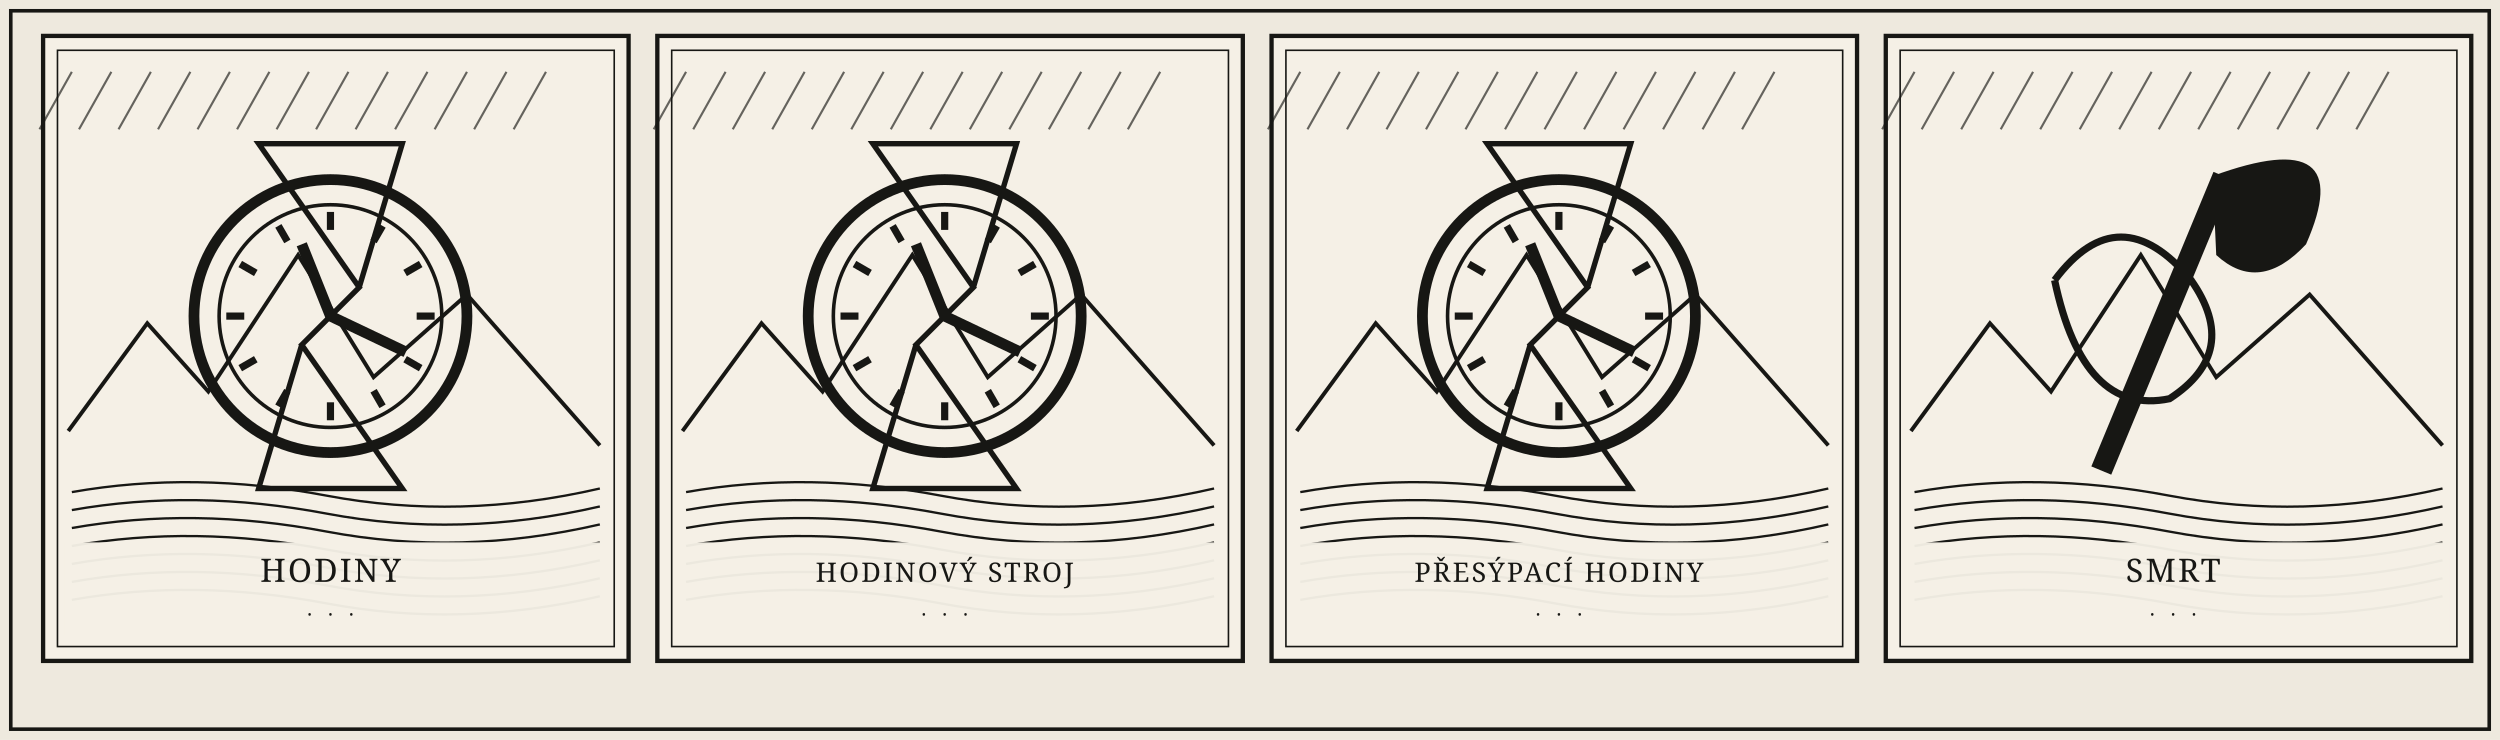
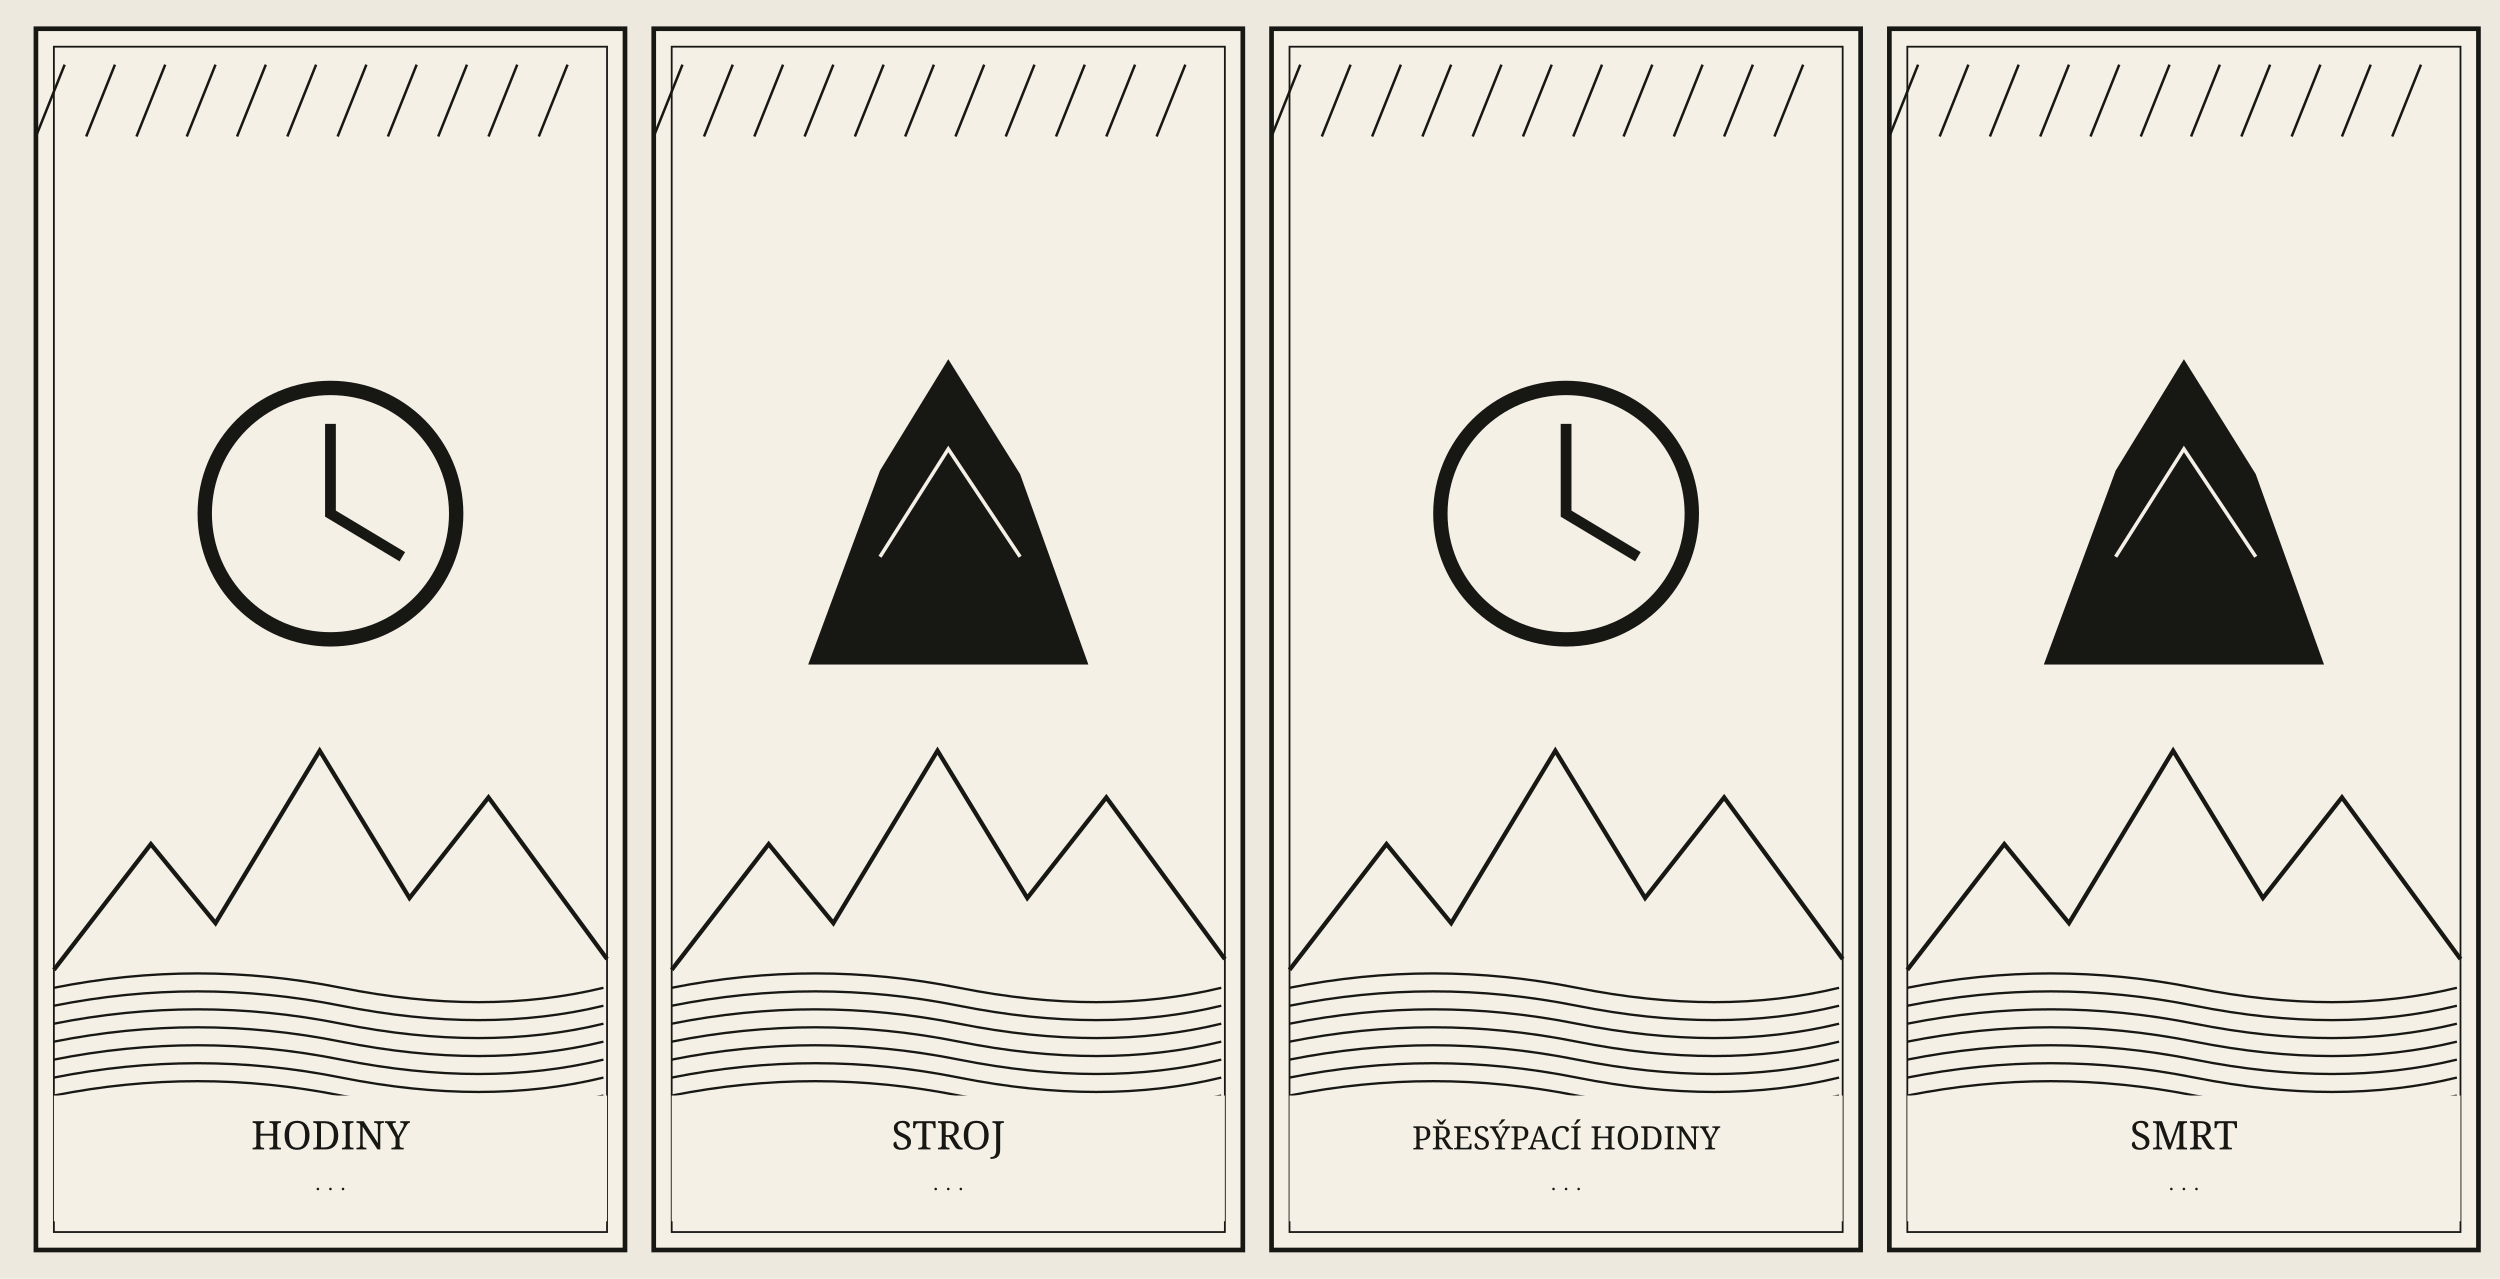
- <svg xmlns="http://www.w3.org/2000/svg" viewBox="0 0 696 206" role="img" aria-labelledby="title desc">
-   <defs>
-     <filter id="paper">
-       <feTurbulence type="fractalNoise" baseFrequency=".75" numOctaves="2" seed="5" />
-       <feColorMatrix values="0 0 0 0 .92 0 0 0 0 .9 0 0 0 0 .83 0 0 0 .12 0" />
-     </filter>
-   </defs>
-   <rect width="696" height="206" fill="#eee9de" />
-   <rect x="3" y="3" width="690" height="200" fill="none" stroke="#171714" stroke-width="1" />
+ <svg xmlns="http://www.w3.org/2000/svg" viewBox="0 0 696 356">
+   <rect width="696" height="356" fill="#eee9de" />
  <g>
-     <rect x="12" y="10" width="163" height="174" fill="#f5f0e6" stroke="#171714" stroke-width="1.2" />
-     <rect x="16" y="14" width="155" height="166" fill="none" stroke="#171714" stroke-width=".45" />
-     <path d="M20 20 l-9 16" stroke="#171714" stroke-width=".6" opacity=".65" />
-     <path d="M31 20 l-9 16" stroke="#171714" stroke-width=".6" opacity=".65" />
-     <path d="M42 20 l-9 16" stroke="#171714" stroke-width=".6" opacity=".65" />
-     <path d="M53 20 l-9 16" stroke="#171714" stroke-width=".6" opacity=".65" />
-     <path d="M64 20 l-9 16" stroke="#171714" stroke-width=".6" opacity=".65" />
-     <path d="M75 20 l-9 16" stroke="#171714" stroke-width=".6" opacity=".65" />
-     <path d="M86 20 l-9 16" stroke="#171714" stroke-width=".6" opacity=".65" />
-     <path d="M97 20 l-9 16" stroke="#171714" stroke-width=".6" opacity=".65" />
-     <path d="M108 20 l-9 16" stroke="#171714" stroke-width=".6" opacity=".65" />
-     <path d="M119 20 l-9 16" stroke="#171714" stroke-width=".6" opacity=".65" />
-     <path d="M130 20 l-9 16" stroke="#171714" stroke-width=".6" opacity=".65" />
-     <path d="M141 20 l-9 16" stroke="#171714" stroke-width=".6" opacity=".65" />
-     <path d="M152 20 l-9 16" stroke="#171714" stroke-width=".6" opacity=".65" />
-     <path d="M19 120L41 90L58 109L83 71L104 105L130 82L167 124" fill="none" stroke="#171714" stroke-width="1.1" />
-     <circle cx="92" cy="88" r="38" fill="none" stroke="#171714" stroke-width="3" />
-     <circle cx="92" cy="88" r="31" fill="none" stroke="#171714" stroke-width="1" />
-     <path d="M92 59L92 64" stroke="#171714" stroke-width="2" />
-     <path d="M106.5 62.885L104 67.215" stroke="#171714" stroke-width="2" />
-     <path d="M117.115 73.5L112.785 76" stroke="#171714" stroke-width="2" />
-     <path d="M121 88L116 88" stroke="#171714" stroke-width="2" />
-     <path d="M117.115 102.5L112.785 100" stroke="#171714" stroke-width="2" />
-     <path d="M106.5 113.115L104 108.785" stroke="#171714" stroke-width="2" />
-     <path d="M92 117L92 112" stroke="#171714" stroke-width="2" />
-     <path d="M77.5 113.115L80 108.785" stroke="#171714" stroke-width="2" />
-     <path d="M66.885 102.5L71.215 100" stroke="#171714" stroke-width="2" />
-     <path d="M63 88L68 88" stroke="#171714" stroke-width="2" />
-     <path d="M66.885 73.5L71.215 76" stroke="#171714" stroke-width="2" />
-     <path d="M77.5 62.885L80 67.215" stroke="#171714" stroke-width="2" />
-     <path d="M92 88L84 68M92 88L113 98" stroke="#171714" stroke-width="3" />
-     <path d="M72 40L112 40L100 80L84 96L112 136L72 136L84 96L100 80Z" fill="none" stroke="#171714" stroke-width="1.5" />
-     <path d="M20 137 Q54 131 91 138 T167 136" fill="none" stroke="#171714" stroke-width=".65" />
-     <path d="M20 142 Q54 136 91 143 T167 141" fill="none" stroke="#171714" stroke-width=".65" />
-     <path d="M20 147 Q54 141 91 148 T167 146" fill="none" stroke="#171714" stroke-width=".65" />
-     <path d="M20 152 Q54 146 91 153 T167 151" fill="none" stroke="#171714" stroke-width=".65" />
-     <path d="M20 157 Q54 151 91 158 T167 156" fill="none" stroke="#171714" stroke-width=".65" />
-     <path d="M20 162 Q54 156 91 163 T167 161" fill="none" stroke="#171714" stroke-width=".65" />
-     <path d="M20 167 Q54 161 91 168 T167 166" fill="none" stroke="#171714" stroke-width=".65" />
-     <rect x="18" y="151" width="151" height="26" fill="#f5f0e6" opacity=".96" />
-     <text x="92" y="162" text-anchor="middle" font-family="Georgia,serif" font-size="9" letter-spacing=".6" fill="#171714">HODINY</text>
-     <text x="92" y="173" text-anchor="middle" font-family="Georgia,serif" font-size="5.5" letter-spacing="1.5" fill="#171714">· · ·</text>
+     <rect x="10" y="8" width="164" height="340" fill="#f5f0e6" stroke="#171714" stroke-width="1.3" />
+     <rect x="15" y="13" width="154" height="330" fill="none" stroke="#171714" stroke-width=".5" />
+     <path d="M18 18l-8 20" stroke="#171714" stroke-width=".7" />
+     <path d="M32 18l-8 20" stroke="#171714" stroke-width=".7" />
+     <path d="M46 18l-8 20" stroke="#171714" stroke-width=".7" />
+     <path d="M60 18l-8 20" stroke="#171714" stroke-width=".7" />
+     <path d="M74 18l-8 20" stroke="#171714" stroke-width=".7" />
+     <path d="M88 18l-8 20" stroke="#171714" stroke-width=".7" />
+     <path d="M102 18l-8 20" stroke="#171714" stroke-width=".7" />
+     <path d="M116 18l-8 20" stroke="#171714" stroke-width=".7" />
+     <path d="M130 18l-8 20" stroke="#171714" stroke-width=".7" />
+     <path d="M144 18l-8 20" stroke="#171714" stroke-width=".7" />
+     <path d="M158 18l-8 20" stroke="#171714" stroke-width=".7" />
+     <path d="M15 270l27 -35 18 22 29 -48 25 41 22 -28 33 45" fill="none" stroke="#171714" stroke-width="1.2" />
+     <circle cx="92" cy="143" r="35" fill="none" stroke="#171714" stroke-width="4" />
+     <path d="M92 118V143L112 155" stroke="#171714" stroke-width="3" fill="none" />
+     <path d="M15 275q40 -8 80 0t73 0" stroke="#171714" stroke-width=".65" fill="none" />
+     <path d="M15 280q40 -8 80 0t73 0" stroke="#171714" stroke-width=".65" fill="none" />
+     <path d="M15 285q40 -8 80 0t73 0" stroke="#171714" stroke-width=".65" fill="none" />
+     <path d="M15 290q40 -8 80 0t73 0" stroke="#171714" stroke-width=".65" fill="none" />
+     <path d="M15 295q40 -8 80 0t73 0" stroke="#171714" stroke-width=".65" fill="none" />
+     <path d="M15 300q40 -8 80 0t73 0" stroke="#171714" stroke-width=".65" fill="none" />
+     <path d="M15 305q40 -8 80 0t73 0" stroke="#171714" stroke-width=".65" fill="none" />
+     <path d="M15 310q40 -8 80 0t73 0" stroke="#171714" stroke-width=".65" fill="none" />
+     <path d="M15 315q40 -8 80 0t73 0" stroke="#171714" stroke-width=".65" fill="none" />
+     <path d="M15 320q40 -8 80 0t73 0" stroke="#171714" stroke-width=".65" fill="none" />
+     <path d="M15 325q40 -8 80 0t73 0" stroke="#171714" stroke-width=".65" fill="none" />
+     <rect x="15" y="305" width="154" height="35" fill="#f5f0e6" />
+     <text x="92" y="320" text-anchor="middle" font-family="Georgia,serif" font-size="11" fill="#171714">HODINY</text>
+     <text x="92" y="333" text-anchor="middle" font-size="6" fill="#171714">· · ·</text>
  </g>
  <g>
-     <rect x="183" y="10" width="163" height="174" fill="#f5f0e6" stroke="#171714" stroke-width="1.2" />
-     <rect x="187" y="14" width="155" height="166" fill="none" stroke="#171714" stroke-width=".45" />
-     <path d="M191 20 l-9 16" stroke="#171714" stroke-width=".6" opacity=".65" />
-     <path d="M202 20 l-9 16" stroke="#171714" stroke-width=".6" opacity=".65" />
-     <path d="M213 20 l-9 16" stroke="#171714" stroke-width=".6" opacity=".65" />
-     <path d="M224 20 l-9 16" stroke="#171714" stroke-width=".6" opacity=".65" />
-     <path d="M235 20 l-9 16" stroke="#171714" stroke-width=".6" opacity=".65" />
-     <path d="M246 20 l-9 16" stroke="#171714" stroke-width=".6" opacity=".65" />
-     <path d="M257 20 l-9 16" stroke="#171714" stroke-width=".6" opacity=".65" />
-     <path d="M268 20 l-9 16" stroke="#171714" stroke-width=".6" opacity=".65" />
-     <path d="M279 20 l-9 16" stroke="#171714" stroke-width=".6" opacity=".65" />
-     <path d="M290 20 l-9 16" stroke="#171714" stroke-width=".6" opacity=".65" />
-     <path d="M301 20 l-9 16" stroke="#171714" stroke-width=".6" opacity=".65" />
-     <path d="M312 20 l-9 16" stroke="#171714" stroke-width=".6" opacity=".65" />
-     <path d="M323 20 l-9 16" stroke="#171714" stroke-width=".6" opacity=".65" />
-     <path d="M190 120L212 90L229 109L254 71L275 105L301 82L338 124" fill="none" stroke="#171714" stroke-width="1.1" />
-     <circle cx="263" cy="88" r="38" fill="none" stroke="#171714" stroke-width="3" />
-     <circle cx="263" cy="88" r="31" fill="none" stroke="#171714" stroke-width="1" />
-     <path d="M263 59L263 64" stroke="#171714" stroke-width="2" />
-     <path d="M277.5 62.885L275 67.215" stroke="#171714" stroke-width="2" />
-     <path d="M288.115 73.5L283.785 76" stroke="#171714" stroke-width="2" />
-     <path d="M292 88L287 88" stroke="#171714" stroke-width="2" />
-     <path d="M288.115 102.5L283.785 100" stroke="#171714" stroke-width="2" />
-     <path d="M277.5 113.115L275 108.785" stroke="#171714" stroke-width="2" />
-     <path d="M263 117L263 112" stroke="#171714" stroke-width="2" />
-     <path d="M248.5 113.115L251 108.785" stroke="#171714" stroke-width="2" />
-     <path d="M237.885 102.5L242.215 100" stroke="#171714" stroke-width="2" />
-     <path d="M234 88L239 88" stroke="#171714" stroke-width="2" />
-     <path d="M237.885 73.5L242.215 76" stroke="#171714" stroke-width="2" />
-     <path d="M248.5 62.885L251 67.215" stroke="#171714" stroke-width="2" />
-     <path d="M263 88L255 68M263 88L284 98" stroke="#171714" stroke-width="3" />
-     <path d="M243 40L283 40L271 80L255 96L283 136L243 136L255 96L271 80Z" fill="none" stroke="#171714" stroke-width="1.5" />
-     <path d="M191 137 Q225 131 262 138 T338 136" fill="none" stroke="#171714" stroke-width=".65" />
-     <path d="M191 142 Q225 136 262 143 T338 141" fill="none" stroke="#171714" stroke-width=".65" />
-     <path d="M191 147 Q225 141 262 148 T338 146" fill="none" stroke="#171714" stroke-width=".65" />
-     <path d="M191 152 Q225 146 262 153 T338 151" fill="none" stroke="#171714" stroke-width=".65" />
-     <path d="M191 157 Q225 151 262 158 T338 156" fill="none" stroke="#171714" stroke-width=".65" />
-     <path d="M191 162 Q225 156 262 163 T338 161" fill="none" stroke="#171714" stroke-width=".65" />
-     <path d="M191 167 Q225 161 262 168 T338 166" fill="none" stroke="#171714" stroke-width=".65" />
-     <rect x="189" y="151" width="151" height="26" fill="#f5f0e6" opacity=".96" />
-     <text x="263" y="162" text-anchor="middle" font-family="Georgia,serif" font-size="7.5" letter-spacing=".6" fill="#171714">HODINOVÝ STROJ</text>
-     <text x="263" y="173" text-anchor="middle" font-family="Georgia,serif" font-size="5.5" letter-spacing="1.5" fill="#171714">· · ·</text>
+     <rect x="182" y="8" width="164" height="340" fill="#f5f0e6" stroke="#171714" stroke-width="1.3" />
+     <rect x="187" y="13" width="154" height="330" fill="none" stroke="#171714" stroke-width=".5" />
+     <path d="M190 18l-8 20" stroke="#171714" stroke-width=".7" />
+     <path d="M204 18l-8 20" stroke="#171714" stroke-width=".7" />
+     <path d="M218 18l-8 20" stroke="#171714" stroke-width=".7" />
+     <path d="M232 18l-8 20" stroke="#171714" stroke-width=".7" />
+     <path d="M246 18l-8 20" stroke="#171714" stroke-width=".7" />
+     <path d="M260 18l-8 20" stroke="#171714" stroke-width=".7" />
+     <path d="M274 18l-8 20" stroke="#171714" stroke-width=".7" />
+     <path d="M288 18l-8 20" stroke="#171714" stroke-width=".7" />
+     <path d="M302 18l-8 20" stroke="#171714" stroke-width=".7" />
+     <path d="M316 18l-8 20" stroke="#171714" stroke-width=".7" />
+     <path d="M330 18l-8 20" stroke="#171714" stroke-width=".7" />
+     <path d="M187 270l27 -35 18 22 29 -48 25 41 22 -28 33 45" fill="none" stroke="#171714" stroke-width="1.2" />
+     <path d="M225 185L245 131L264 100L284 132L303 185Z" fill="#171714" />
+     <path d="M245 155L264 125L284 155" stroke="#f5f0e6" fill="none" />
+     <path d="M187 275q40 -8 80 0t73 0" stroke="#171714" stroke-width=".65" fill="none" />
+     <path d="M187 280q40 -8 80 0t73 0" stroke="#171714" stroke-width=".65" fill="none" />
+     <path d="M187 285q40 -8 80 0t73 0" stroke="#171714" stroke-width=".65" fill="none" />
+     <path d="M187 290q40 -8 80 0t73 0" stroke="#171714" stroke-width=".65" fill="none" />
+     <path d="M187 295q40 -8 80 0t73 0" stroke="#171714" stroke-width=".65" fill="none" />
+     <path d="M187 300q40 -8 80 0t73 0" stroke="#171714" stroke-width=".65" fill="none" />
+     <path d="M187 305q40 -8 80 0t73 0" stroke="#171714" stroke-width=".65" fill="none" />
+     <path d="M187 310q40 -8 80 0t73 0" stroke="#171714" stroke-width=".65" fill="none" />
+     <path d="M187 315q40 -8 80 0t73 0" stroke="#171714" stroke-width=".65" fill="none" />
+     <path d="M187 320q40 -8 80 0t73 0" stroke="#171714" stroke-width=".65" fill="none" />
+     <path d="M187 325q40 -8 80 0t73 0" stroke="#171714" stroke-width=".65" fill="none" />
+     <rect x="187" y="305" width="154" height="35" fill="#f5f0e6" />
+     <text x="264" y="320" text-anchor="middle" font-family="Georgia,serif" font-size="11" fill="#171714">STROJ</text>
+     <text x="264" y="333" text-anchor="middle" font-size="6" fill="#171714">· · ·</text>
  </g>
  <g>
-     <rect x="354" y="10" width="163" height="174" fill="#f5f0e6" stroke="#171714" stroke-width="1.2" />
-     <rect x="358" y="14" width="155" height="166" fill="none" stroke="#171714" stroke-width=".45" />
-     <path d="M362 20 l-9 16" stroke="#171714" stroke-width=".6" opacity=".65" />
-     <path d="M373 20 l-9 16" stroke="#171714" stroke-width=".6" opacity=".65" />
-     <path d="M384 20 l-9 16" stroke="#171714" stroke-width=".6" opacity=".65" />
-     <path d="M395 20 l-9 16" stroke="#171714" stroke-width=".6" opacity=".65" />
-     <path d="M406 20 l-9 16" stroke="#171714" stroke-width=".6" opacity=".65" />
-     <path d="M417 20 l-9 16" stroke="#171714" stroke-width=".6" opacity=".65" />
-     <path d="M428 20 l-9 16" stroke="#171714" stroke-width=".6" opacity=".65" />
-     <path d="M439 20 l-9 16" stroke="#171714" stroke-width=".6" opacity=".65" />
-     <path d="M450 20 l-9 16" stroke="#171714" stroke-width=".6" opacity=".65" />
-     <path d="M461 20 l-9 16" stroke="#171714" stroke-width=".6" opacity=".65" />
-     <path d="M472 20 l-9 16" stroke="#171714" stroke-width=".6" opacity=".65" />
-     <path d="M483 20 l-9 16" stroke="#171714" stroke-width=".6" opacity=".65" />
-     <path d="M494 20 l-9 16" stroke="#171714" stroke-width=".6" opacity=".65" />
-     <path d="M361 120L383 90L400 109L425 71L446 105L472 82L509 124" fill="none" stroke="#171714" stroke-width="1.1" />
-     <circle cx="434" cy="88" r="38" fill="none" stroke="#171714" stroke-width="3" />
-     <circle cx="434" cy="88" r="31" fill="none" stroke="#171714" stroke-width="1" />
-     <path d="M434 59L434 64" stroke="#171714" stroke-width="2" />
-     <path d="M448.5 62.885L446 67.215" stroke="#171714" stroke-width="2" />
-     <path d="M459.115 73.5L454.785 76" stroke="#171714" stroke-width="2" />
-     <path d="M463 88L458 88" stroke="#171714" stroke-width="2" />
-     <path d="M459.115 102.5L454.785 100" stroke="#171714" stroke-width="2" />
-     <path d="M448.5 113.115L446 108.785" stroke="#171714" stroke-width="2" />
-     <path d="M434 117L434 112" stroke="#171714" stroke-width="2" />
-     <path d="M419.5 113.115L422 108.785" stroke="#171714" stroke-width="2" />
-     <path d="M408.885 102.5L413.215 100" stroke="#171714" stroke-width="2" />
-     <path d="M405 88L410 88" stroke="#171714" stroke-width="2" />
-     <path d="M408.885 73.5L413.215 76" stroke="#171714" stroke-width="2" />
-     <path d="M419.5 62.885L422 67.215" stroke="#171714" stroke-width="2" />
-     <path d="M434 88L426 68M434 88L455 98" stroke="#171714" stroke-width="3" />
-     <path d="M414 40L454 40L442 80L426 96L454 136L414 136L426 96L442 80Z" fill="none" stroke="#171714" stroke-width="1.5" />
-     <path d="M362 137 Q396 131 433 138 T509 136" fill="none" stroke="#171714" stroke-width=".65" />
-     <path d="M362 142 Q396 136 433 143 T509 141" fill="none" stroke="#171714" stroke-width=".65" />
-     <path d="M362 147 Q396 141 433 148 T509 146" fill="none" stroke="#171714" stroke-width=".65" />
-     <path d="M362 152 Q396 146 433 153 T509 151" fill="none" stroke="#171714" stroke-width=".65" />
-     <path d="M362 157 Q396 151 433 158 T509 156" fill="none" stroke="#171714" stroke-width=".65" />
-     <path d="M362 162 Q396 156 433 163 T509 161" fill="none" stroke="#171714" stroke-width=".65" />
-     <path d="M362 167 Q396 161 433 168 T509 166" fill="none" stroke="#171714" stroke-width=".65" />
-     <rect x="360" y="151" width="151" height="26" fill="#f5f0e6" opacity=".96" />
-     <text x="434" y="162" text-anchor="middle" font-family="Georgia,serif" font-size="7.5" letter-spacing=".6" fill="#171714">PŘESÝPACÍ HODINY</text>
-     <text x="434" y="173" text-anchor="middle" font-family="Georgia,serif" font-size="5.5" letter-spacing="1.5" fill="#171714">· · ·</text>
+     <rect x="354" y="8" width="164" height="340" fill="#f5f0e6" stroke="#171714" stroke-width="1.3" />
+     <rect x="359" y="13" width="154" height="330" fill="none" stroke="#171714" stroke-width=".5" />
+     <path d="M362 18l-8 20" stroke="#171714" stroke-width=".7" />
+     <path d="M376 18l-8 20" stroke="#171714" stroke-width=".7" />
+     <path d="M390 18l-8 20" stroke="#171714" stroke-width=".7" />
+     <path d="M404 18l-8 20" stroke="#171714" stroke-width=".7" />
+     <path d="M418 18l-8 20" stroke="#171714" stroke-width=".7" />
+     <path d="M432 18l-8 20" stroke="#171714" stroke-width=".7" />
+     <path d="M446 18l-8 20" stroke="#171714" stroke-width=".7" />
+     <path d="M460 18l-8 20" stroke="#171714" stroke-width=".7" />
+     <path d="M474 18l-8 20" stroke="#171714" stroke-width=".7" />
+     <path d="M488 18l-8 20" stroke="#171714" stroke-width=".7" />
+     <path d="M502 18l-8 20" stroke="#171714" stroke-width=".7" />
+     <path d="M359 270l27 -35 18 22 29 -48 25 41 22 -28 33 45" fill="none" stroke="#171714" stroke-width="1.2" />
+     <circle cx="436" cy="143" r="35" fill="none" stroke="#171714" stroke-width="4" />
+     <path d="M436 118V143L456 155" stroke="#171714" stroke-width="3" fill="none" />
+     <path d="M359 275q40 -8 80 0t73 0" stroke="#171714" stroke-width=".65" fill="none" />
+     <path d="M359 280q40 -8 80 0t73 0" stroke="#171714" stroke-width=".65" fill="none" />
+     <path d="M359 285q40 -8 80 0t73 0" stroke="#171714" stroke-width=".65" fill="none" />
+     <path d="M359 290q40 -8 80 0t73 0" stroke="#171714" stroke-width=".65" fill="none" />
+     <path d="M359 295q40 -8 80 0t73 0" stroke="#171714" stroke-width=".65" fill="none" />
+     <path d="M359 300q40 -8 80 0t73 0" stroke="#171714" stroke-width=".65" fill="none" />
+     <path d="M359 305q40 -8 80 0t73 0" stroke="#171714" stroke-width=".65" fill="none" />
+     <path d="M359 310q40 -8 80 0t73 0" stroke="#171714" stroke-width=".65" fill="none" />
+     <path d="M359 315q40 -8 80 0t73 0" stroke="#171714" stroke-width=".65" fill="none" />
+     <path d="M359 320q40 -8 80 0t73 0" stroke="#171714" stroke-width=".65" fill="none" />
+     <path d="M359 325q40 -8 80 0t73 0" stroke="#171714" stroke-width=".65" fill="none" />
+     <rect x="359" y="305" width="154" height="35" fill="#f5f0e6" />
+     <text x="436" y="320" text-anchor="middle" font-family="Georgia,serif" font-size="9" fill="#171714">PŘESÝPACÍ HODINY</text>
+     <text x="436" y="333" text-anchor="middle" font-size="6" fill="#171714">· · ·</text>
  </g>
  <g>
-     <rect x="525" y="10" width="163" height="174" fill="#f5f0e6" stroke="#171714" stroke-width="1.2" />
-     <rect x="529" y="14" width="155" height="166" fill="none" stroke="#171714" stroke-width=".45" />
-     <path d="M533 20 l-9 16" stroke="#171714" stroke-width=".6" opacity=".65" />
-     <path d="M544 20 l-9 16" stroke="#171714" stroke-width=".6" opacity=".65" />
-     <path d="M555 20 l-9 16" stroke="#171714" stroke-width=".6" opacity=".65" />
-     <path d="M566 20 l-9 16" stroke="#171714" stroke-width=".6" opacity=".65" />
-     <path d="M577 20 l-9 16" stroke="#171714" stroke-width=".6" opacity=".65" />
-     <path d="M588 20 l-9 16" stroke="#171714" stroke-width=".6" opacity=".65" />
-     <path d="M599 20 l-9 16" stroke="#171714" stroke-width=".6" opacity=".65" />
-     <path d="M610 20 l-9 16" stroke="#171714" stroke-width=".6" opacity=".65" />
-     <path d="M621 20 l-9 16" stroke="#171714" stroke-width=".6" opacity=".65" />
-     <path d="M632 20 l-9 16" stroke="#171714" stroke-width=".6" opacity=".65" />
-     <path d="M643 20 l-9 16" stroke="#171714" stroke-width=".6" opacity=".65" />
-     <path d="M654 20 l-9 16" stroke="#171714" stroke-width=".6" opacity=".65" />
-     <path d="M665 20 l-9 16" stroke="#171714" stroke-width=".6" opacity=".65" />
-     <path d="M532 120L554 90L571 109L596 71L617 105L643 82L680 124" fill="none" stroke="#171714" stroke-width="1.1" />
-     <path d="M585 131L619 49" stroke="#171714" stroke-width="6" />
-     <path d="M616 49Q657 34 642 68Q629 82 617 71" fill="#171714" />
-     <path d="M572 78Q590 54 610 78Q624 98 604 111Q580 116 572 78" fill="none" stroke="#171714" stroke-width="2" />
-     <path d="M533 137 Q567 131 604 138 T680 136" fill="none" stroke="#171714" stroke-width=".65" />
-     <path d="M533 142 Q567 136 604 143 T680 141" fill="none" stroke="#171714" stroke-width=".65" />
-     <path d="M533 147 Q567 141 604 148 T680 146" fill="none" stroke="#171714" stroke-width=".65" />
-     <path d="M533 152 Q567 146 604 153 T680 151" fill="none" stroke="#171714" stroke-width=".65" />
-     <path d="M533 157 Q567 151 604 158 T680 156" fill="none" stroke="#171714" stroke-width=".65" />
-     <path d="M533 162 Q567 156 604 163 T680 161" fill="none" stroke="#171714" stroke-width=".65" />
-     <path d="M533 167 Q567 161 604 168 T680 166" fill="none" stroke="#171714" stroke-width=".65" />
-     <rect x="531" y="151" width="151" height="26" fill="#f5f0e6" opacity=".96" />
-     <text x="605" y="162" text-anchor="middle" font-family="Georgia,serif" font-size="9" letter-spacing=".6" fill="#171714">SMRT</text>
-     <text x="605" y="173" text-anchor="middle" font-family="Georgia,serif" font-size="5.5" letter-spacing="1.5" fill="#171714">· · ·</text>
+     <rect x="526" y="8" width="164" height="340" fill="#f5f0e6" stroke="#171714" stroke-width="1.3" />
+     <rect x="531" y="13" width="154" height="330" fill="none" stroke="#171714" stroke-width=".5" />
+     <path d="M534 18l-8 20" stroke="#171714" stroke-width=".7" />
+     <path d="M548 18l-8 20" stroke="#171714" stroke-width=".7" />
+     <path d="M562 18l-8 20" stroke="#171714" stroke-width=".7" />
+     <path d="M576 18l-8 20" stroke="#171714" stroke-width=".7" />
+     <path d="M590 18l-8 20" stroke="#171714" stroke-width=".7" />
+     <path d="M604 18l-8 20" stroke="#171714" stroke-width=".7" />
+     <path d="M618 18l-8 20" stroke="#171714" stroke-width=".7" />
+     <path d="M632 18l-8 20" stroke="#171714" stroke-width=".7" />
+     <path d="M646 18l-8 20" stroke="#171714" stroke-width=".7" />
+     <path d="M660 18l-8 20" stroke="#171714" stroke-width=".7" />
+     <path d="M674 18l-8 20" stroke="#171714" stroke-width=".7" />
+     <path d="M531 270l27 -35 18 22 29 -48 25 41 22 -28 33 45" fill="none" stroke="#171714" stroke-width="1.2" />
+     <path d="M569 185L589 131L608 100L628 132L647 185Z" fill="#171714" />
+     <path d="M589 155L608 125L628 155" stroke="#f5f0e6" fill="none" />
+     <path d="M531 275q40 -8 80 0t73 0" stroke="#171714" stroke-width=".65" fill="none" />
+     <path d="M531 280q40 -8 80 0t73 0" stroke="#171714" stroke-width=".65" fill="none" />
+     <path d="M531 285q40 -8 80 0t73 0" stroke="#171714" stroke-width=".65" fill="none" />
+     <path d="M531 290q40 -8 80 0t73 0" stroke="#171714" stroke-width=".65" fill="none" />
+     <path d="M531 295q40 -8 80 0t73 0" stroke="#171714" stroke-width=".65" fill="none" />
+     <path d="M531 300q40 -8 80 0t73 0" stroke="#171714" stroke-width=".65" fill="none" />
+     <path d="M531 305q40 -8 80 0t73 0" stroke="#171714" stroke-width=".65" fill="none" />
+     <path d="M531 310q40 -8 80 0t73 0" stroke="#171714" stroke-width=".65" fill="none" />
+     <path d="M531 315q40 -8 80 0t73 0" stroke="#171714" stroke-width=".65" fill="none" />
+     <path d="M531 320q40 -8 80 0t73 0" stroke="#171714" stroke-width=".65" fill="none" />
+     <path d="M531 325q40 -8 80 0t73 0" stroke="#171714" stroke-width=".65" fill="none" />
+     <rect x="531" y="305" width="154" height="35" fill="#f5f0e6" />
+     <text x="608" y="320" text-anchor="middle" font-family="Georgia,serif" font-size="11" fill="#171714">SMRT</text>
+     <text x="608" y="333" text-anchor="middle" font-size="6" fill="#171714">· · ·</text>
  </g>
</svg>
